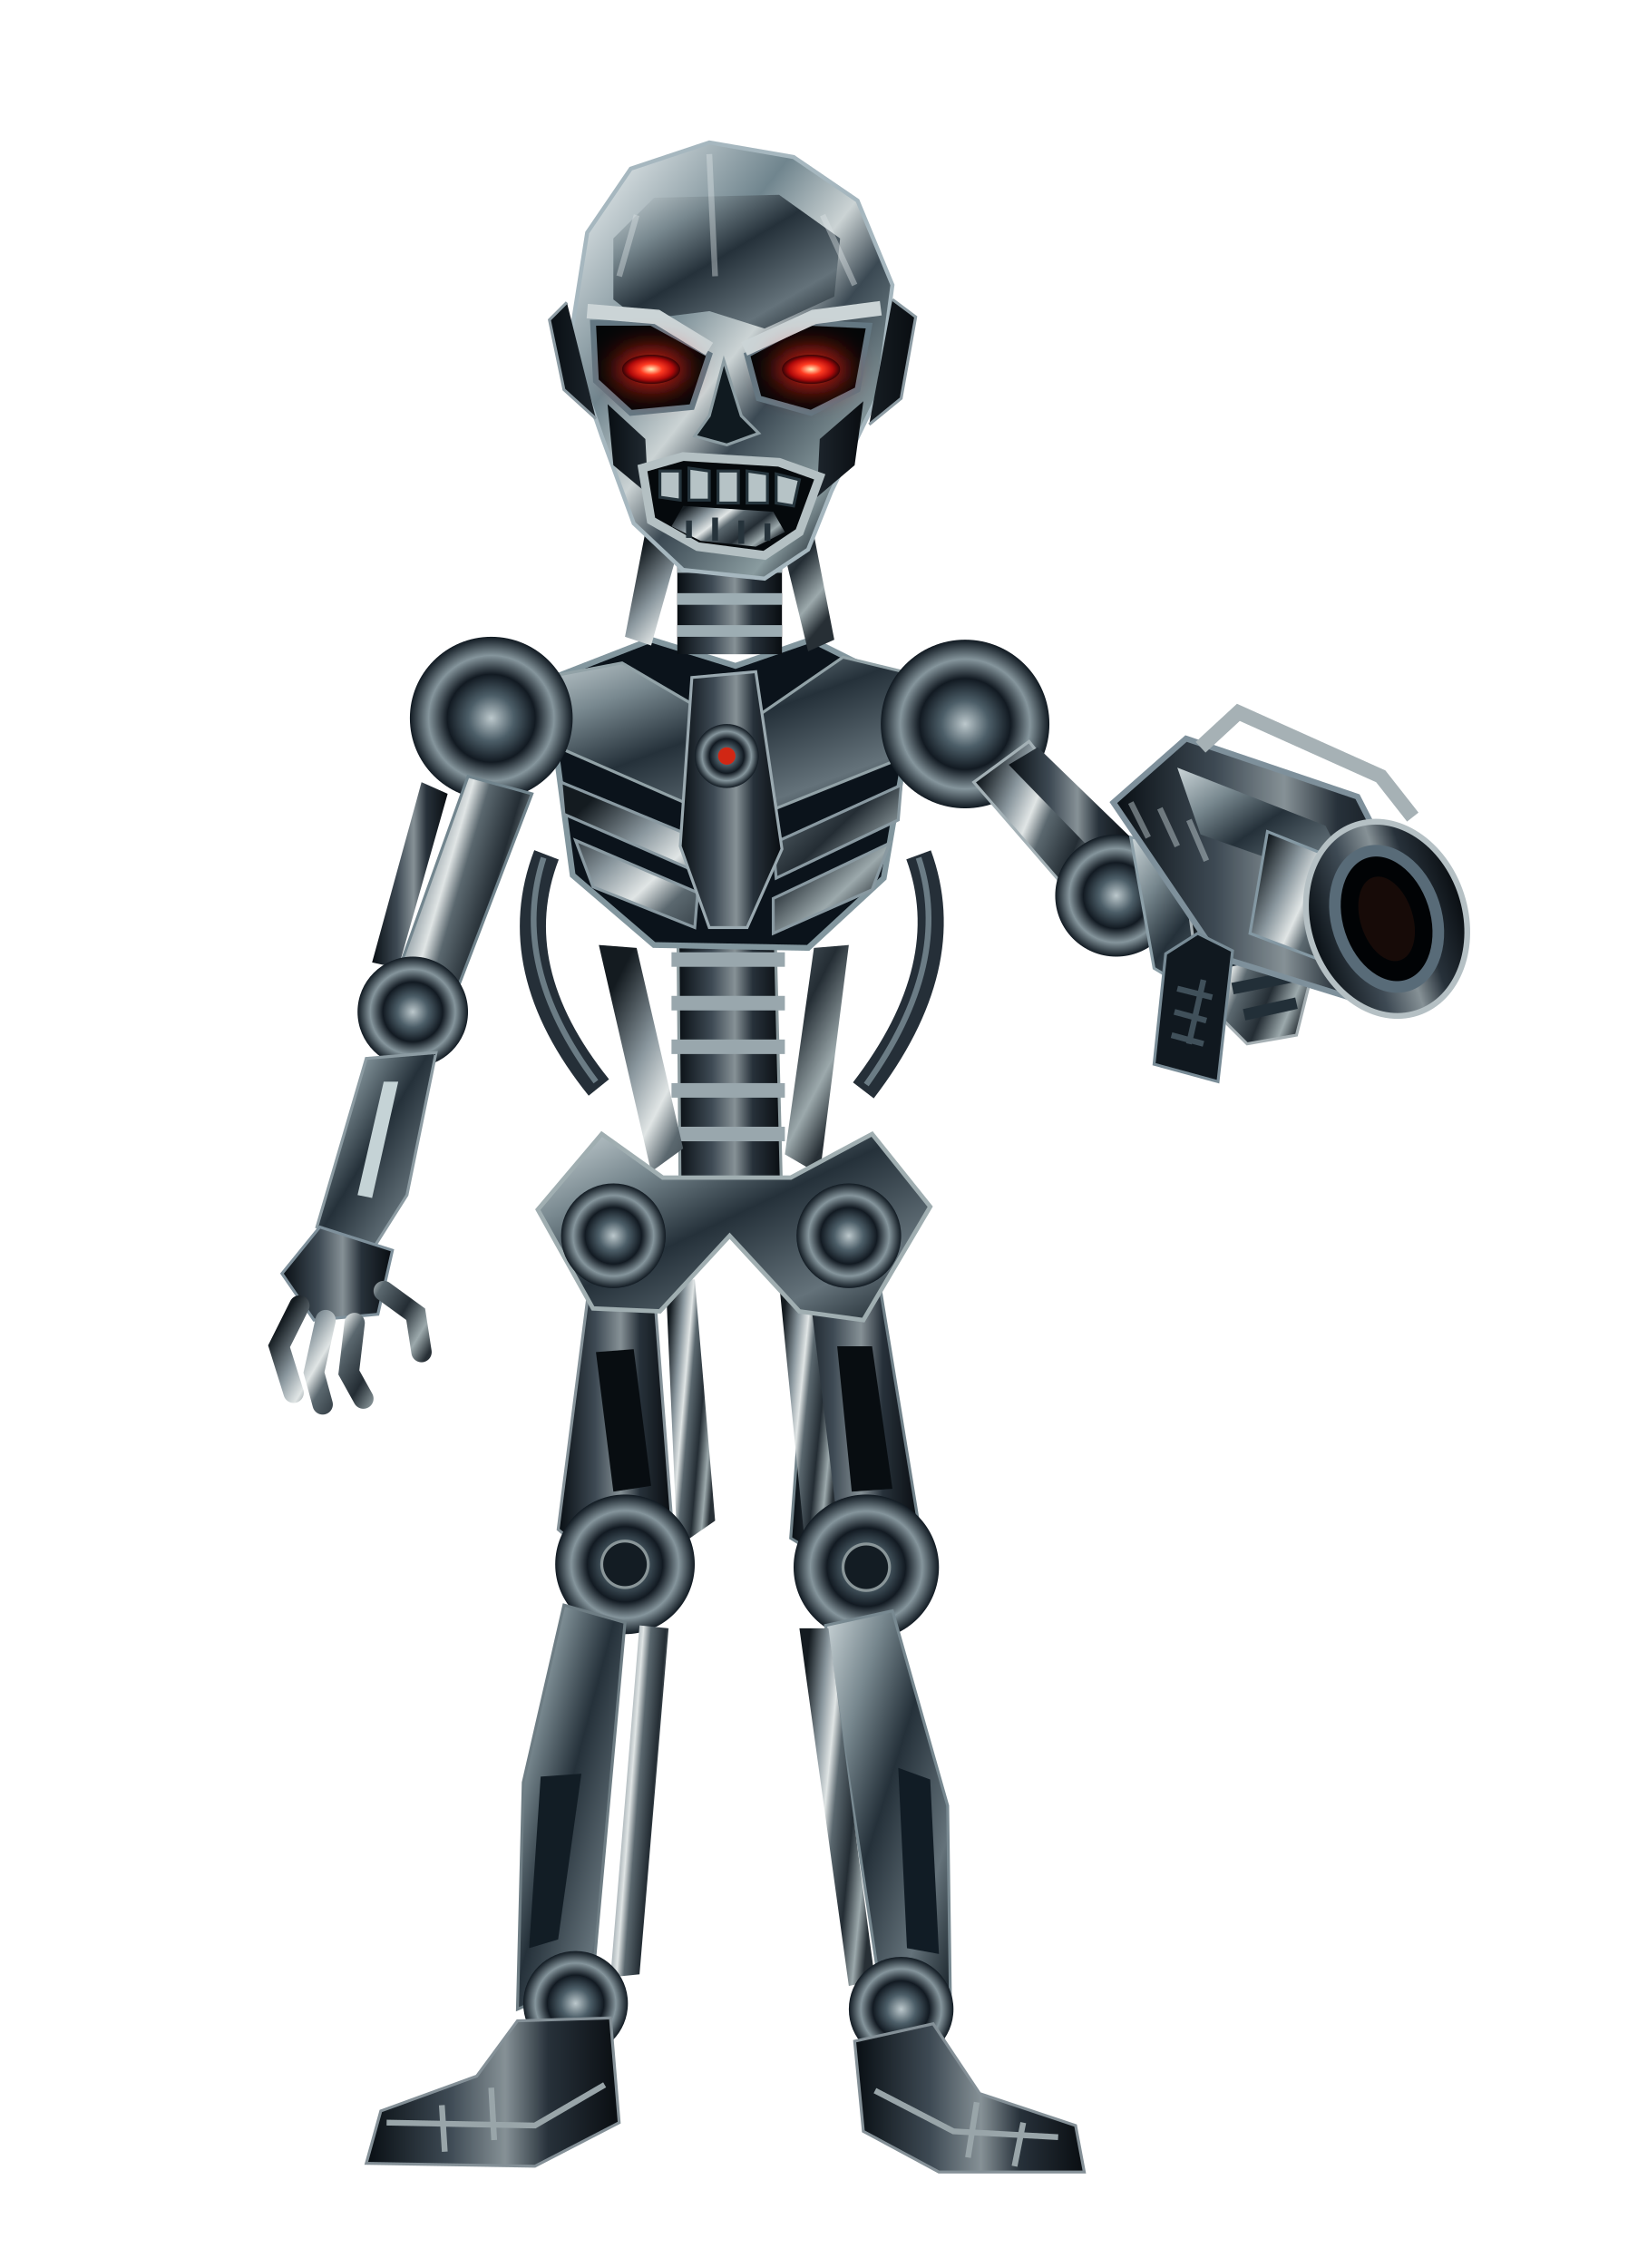
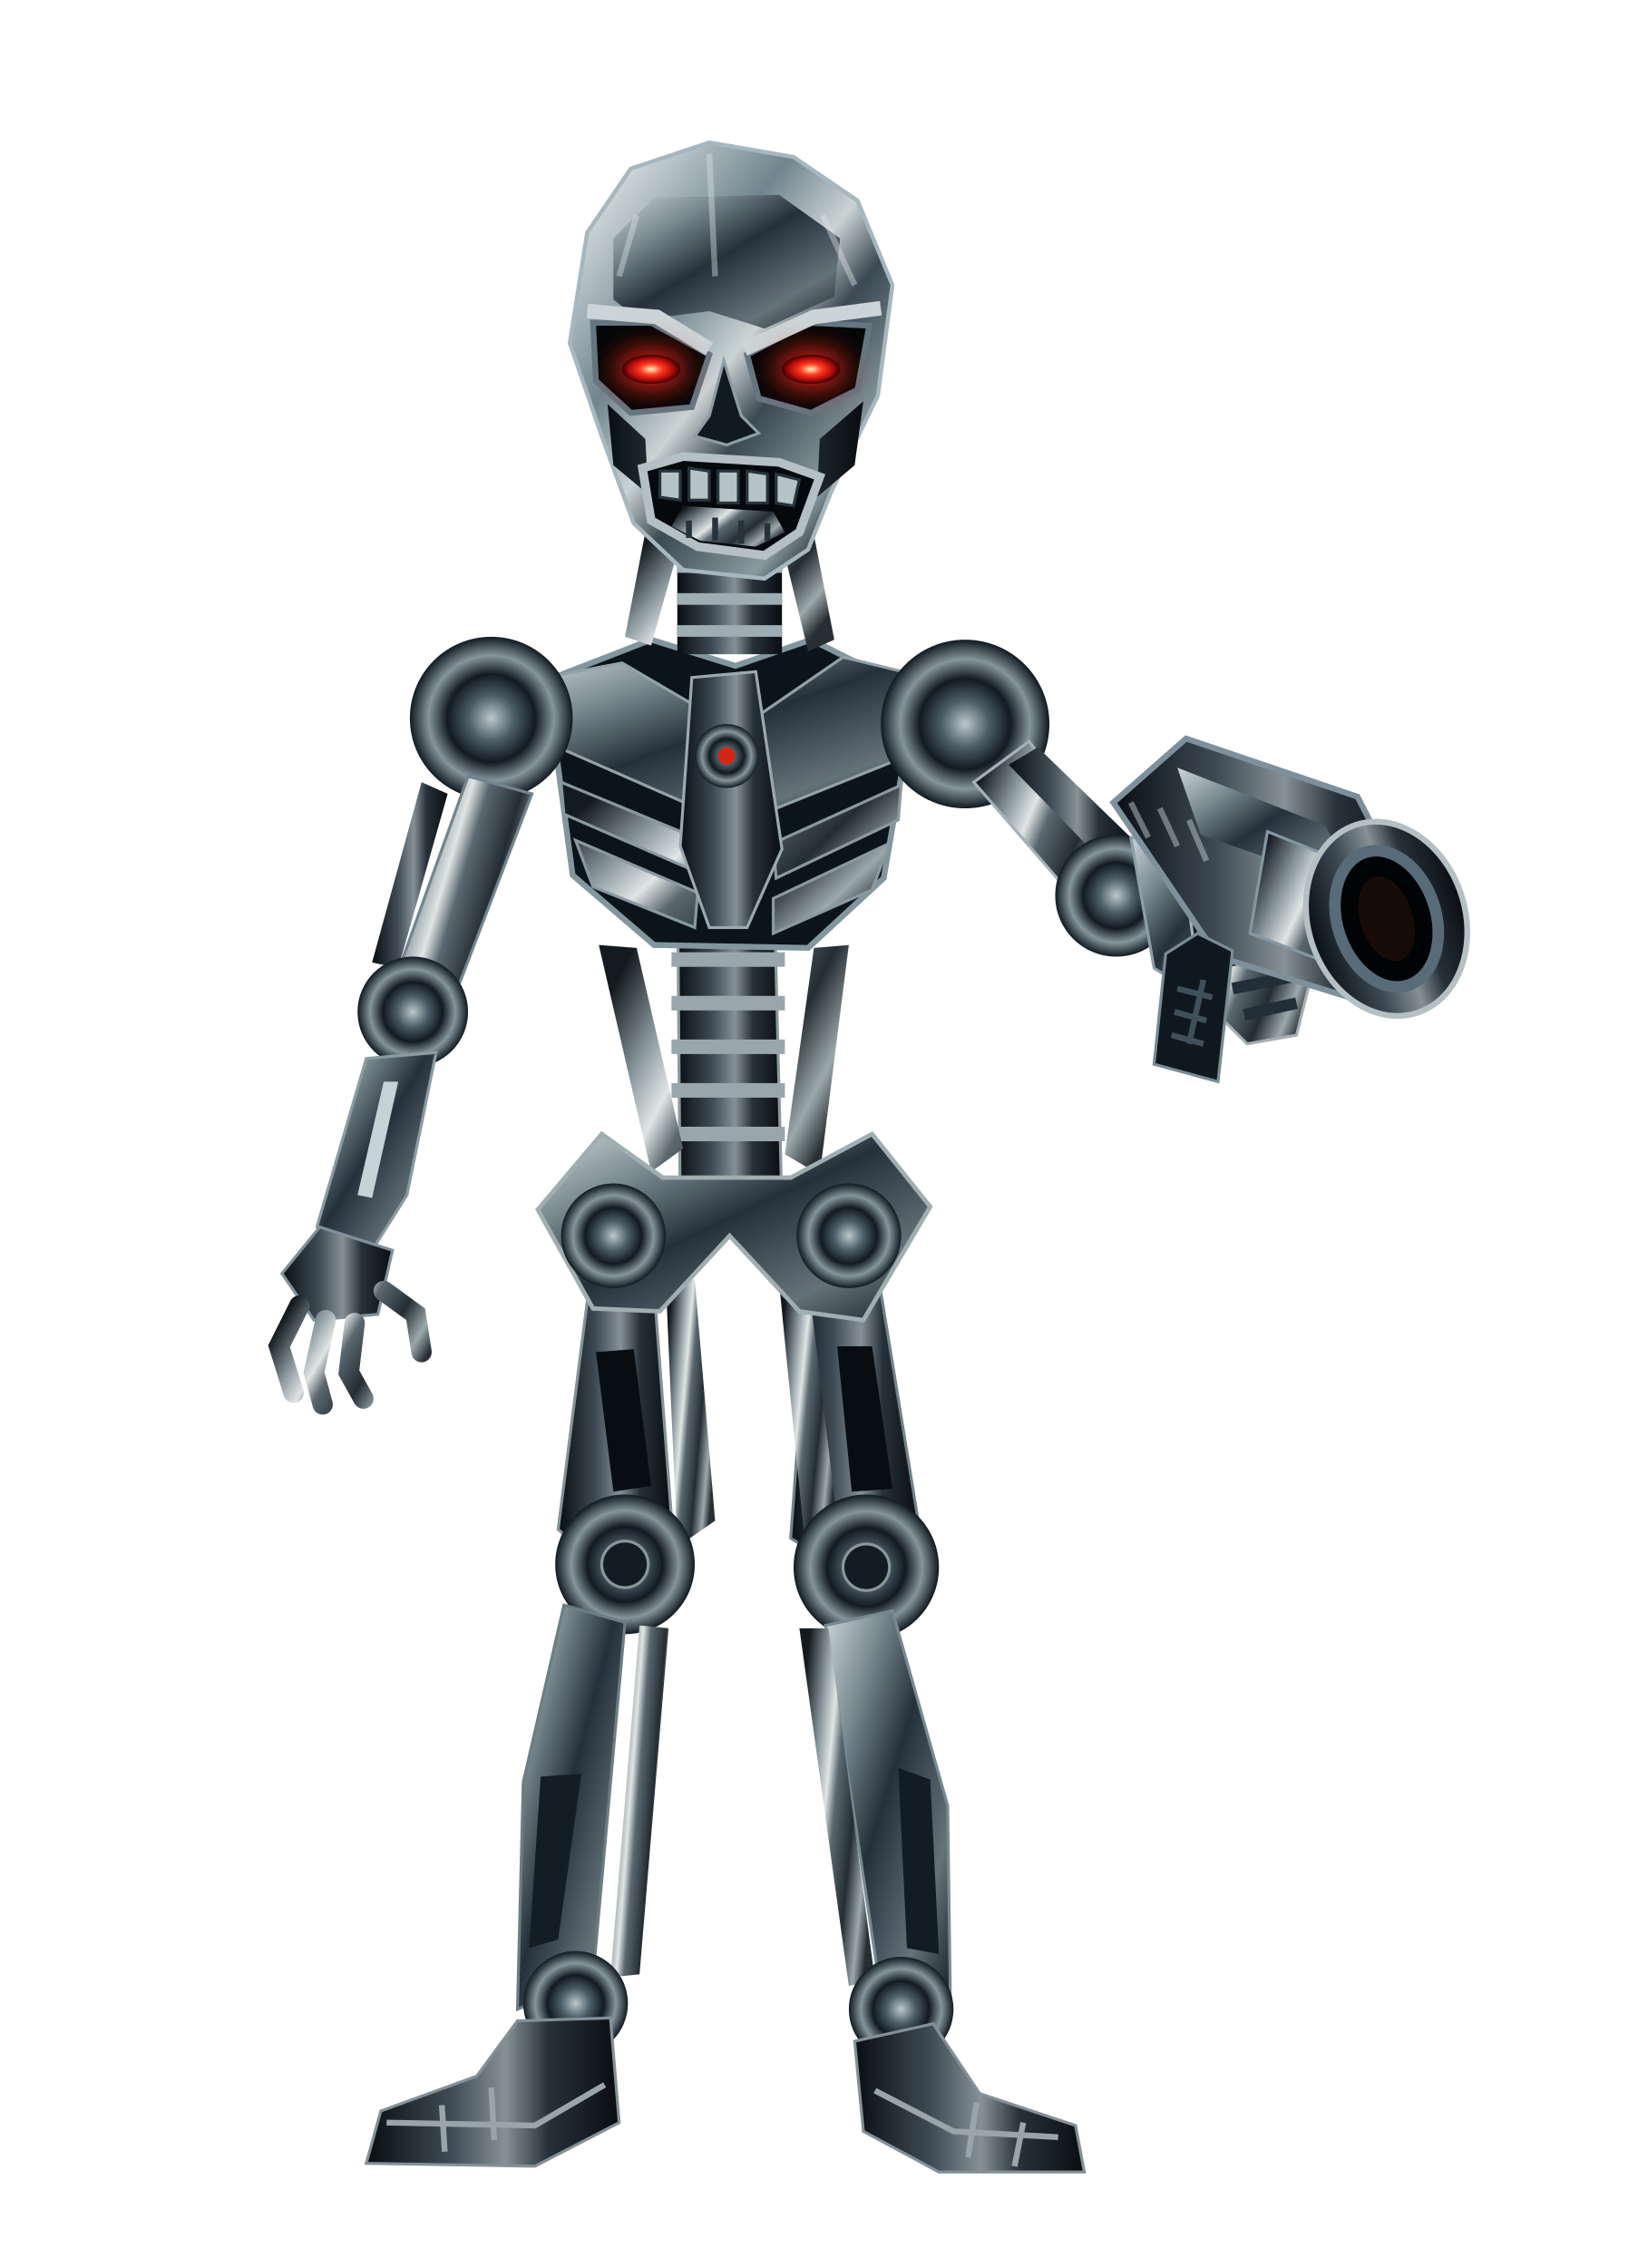
<svg xmlns="http://www.w3.org/2000/svg" viewBox="0 0 560 780" fill="none" aria-hidden="true">
  <defs>
    <linearGradient id="steel" x1=".05" y1=".2" x2="1" y2=".65">
      <stop stop-color="#141b20" />
      <stop offset=".22" stop-color="#8a979e" />
      <stop offset=".37" stop-color="#e0e5e5" />
      <stop offset=".48" stop-color="#5b686f" />
      <stop offset=".7" stop-color="#242d34" />
      <stop offset=".88" stop-color="#9ca9ac" />
      <stop offset="1" stop-color="#272f35" />
    </linearGradient>
    <linearGradient id="plate" x1="0" y1="0" x2="1" y2="1">
      <stop stop-color="#cbd5d8" />
      <stop offset=".24" stop-color="#78888f" />
      <stop offset=".47" stop-color="#25313a" />
      <stop offset=".77" stop-color="#64727a" />
      <stop offset="1" stop-color="#111b22" />
    </linearGradient>
    <linearGradient id="darkSteel">
      <stop stop-color="#080e13" />
      <stop offset=".33" stop-color="#3e4a54" />
      <stop offset=".55" stop-color="#869196" />
      <stop offset=".72" stop-color="#27313a" />
      <stop offset="1" stop-color="#090d11" />
    </linearGradient>
    <linearGradient id="skull" x1=".12" y1=".12" x2=".85" y2=".9">
      <stop stop-color="#ced7da" />
      <stop offset=".3" stop-color="#70858e" />
      <stop offset=".5" stop-color="#cbd3d4" />
      <stop offset=".64" stop-color="#3b4953" />
      <stop offset=".88" stop-color="#899b9f" />
      <stop offset="1" stop-color="#161e27" />
    </linearGradient>
    <radialGradient id="redEye">
      <stop stop-color="#fff0bd" />
      <stop offset=".17" stop-color="#ff9f78" />
      <stop offset=".38" stop-color="#ff3a21" />
      <stop offset=".75" stop-color="#b10a0a" />
      <stop offset="1" stop-color="#350305" />
    </radialGradient>
    <radialGradient id="joint">
      <stop stop-color="#bcc8cc" />
      <stop offset=".28" stop-color="#4c5e68" />
      <stop offset=".54" stop-color="#121a22" />
      <stop offset=".77" stop-color="#85959c" />
      <stop offset="1" stop-color="#111a22" />
    </radialGradient>
    <filter id="eyeGlow" x="-150%" y="-150%" width="400%" height="400%">
      <feGaussianBlur stdDeviation="5" />
    </filter>
  </defs>
  <g class="robot-leg robot-leg-left">
    <path d="M204 432 224 430 231 522 217 547 192 526Z" fill="url(#darkSteel)" stroke="#859299" />
    <path d="M229 440 239 440 246 523 233 532Z" fill="url(#steel)" />
    <path d="M205 465 218 464 224 511 211 513Z" fill="#080d11" />
    <circle cx="215" cy="538" r="24" fill="url(#joint)" />
    <circle cx="215" cy="538" r="8" fill="#131c23" stroke="#8a9699" />
    <path d="M194 552 215 558 204 680 178 691 180 613Z" fill="url(#plate)" stroke="#6e7d84" />
    <path d="M220 559 230 560 220 679 210 680Z" fill="url(#steel)" />
    <path d="M186 611 200 610 192 667 182 670Z" fill="#121d25" />
    <circle cx="198" cy="689" r="18" fill="url(#joint)" />
    <path d="M178 695 210 694 213 730 184 745 126 744 131 726 164 714Z" fill="url(#darkSteel)" stroke="#849097" />
    <path d="M133 730 184 731 208 717M152 724 153 740M169 718 170 736" stroke="#99a5a9" stroke-width="2" />
  </g>
  <g class="robot-leg robot-leg-right">
    <path d="M279 434 301 432 316 524 298 545 272 529Z" fill="url(#darkSteel)" stroke="#71828a" />
    <path d="M268 441 278 440 288 523 277 532Z" fill="url(#steel)" />
    <path d="M288 463 300 463 307 512 293 513Z" fill="#080d11" />
    <circle cx="298" cy="539" r="25" fill="url(#joint)" />
    <circle cx="298" cy="539" r="8" fill="#131c23" stroke="#8a9699" />
    <path d="M284 559 307 554 326 621 327 692 304 692Z" fill="url(#plate)" stroke="#788991" />
    <path d="M275 560 285 560 301 681 292 683Z" fill="url(#steel)" />
    <path d="M309 608 320 612 323 672 312 670Z" fill="#111c25" />
    <circle cx="310" cy="691" r="18" fill="url(#joint)" />
    <path d="M294 702 321 696 337 720 370 731 373 747 323 747 297 733Z" fill="url(#darkSteel)" stroke="#849097" />
    <path d="M301 719 328 733 364 735M336 723 333 742M352 730 349 745" stroke="#99a5a9" stroke-width="2" />
  </g>
  <path d="M233 295 266 295 269 416 234 416Z" fill="url(#darkSteel)" stroke="#8a999d" />
  <path d="M231 315H270M231 330H270M231 345H270M231 360H270M231 375H270M231 390H270" stroke="#99a7ad" stroke-width="5" />
  <path d="M206 325 219 326 235 395 224 403Z M280 326 292 325 282 404 270 397Z" fill="url(#steel)" />
  <path d="M207 390 228 405 272 405 300 390 320 415 297 454 275 451 251 425 227 451 204 450 185 416Z" fill="url(#plate)" stroke="#a0aeb1" stroke-width="1.5" />
  <circle cx="211" cy="425" r="18" fill="url(#joint)" />
  <circle cx="292" cy="425" r="18" fill="url(#joint)" />
  <path d="M188 234 224 220 253 229 279 220 315 238 304 302 278 326 225 325 197 301Z" fill="#0b131b" stroke="#82969e" stroke-width="2" />
  <path d="M182 234 214 228 243 245 240 278 192 257Z M261 246 290 226 323 234 312 260 267 278Z" fill="url(#plate)" stroke="#92a2a7" />
  <path d="M193 269 239 288 240 300 194 280Z M198 289 240 307 239 319 204 305Z M266 290 310 270 309 282 267 302Z M266 309 306 290 300 306 266 321Z" fill="url(#steel)" stroke="#8999a1" />
  <path d="M238 233 260 231 269 292 257 319 244 319 234 291Z" fill="url(#darkSteel)" stroke="#9aa9b0" />
  <circle cx="250" cy="260" r="11" fill="url(#joint)" />
  <circle cx="250" cy="260" r="3" fill="#d12714" />
-   <path d="M188 294Q173 333 206 374M316 294Q330 332 297 375" stroke="#252f38" stroke-width="9" />
-   <path d="M187 295Q175 332 205 372M316 295Q328 331 298 373" stroke="#6b7c85" stroke-width="2" />
  <g class="robot-arm-left">
    <circle cx="169" cy="247" r="28" fill="url(#joint)" />
    <path d="M161 267 183 273 157 341 137 334Z" fill="url(#steel)" stroke="#72858e" />
    <path d="M145 269 154 273 137 333 128 331Z" fill="url(#darkSteel)" />
    <circle cx="142" cy="348" r="19" fill="url(#joint)" />
    <path d="M126 364 150 362 140 411 128 430 109 422Z" fill="url(#plate)" stroke="#8c9ba2" />
    <path d="M132 372 137 372 128 412 123 411Z" fill="#c5d3d6" />
    <path d="M110 422 135 430 130 452 108 454 97 438Z" fill="url(#darkSteel)" stroke="#7e909b" />
    <path d="M103 449 96 463 101 479M112 454 108 472 111 483M122 455 120 472 125 481M132 444 143 452 145 465" stroke="url(#steel)" stroke-width="7" stroke-linecap="round" />
  </g>
  <path d="M233 185 269 185 269 225 233 225Z" fill="url(#darkSteel)" />
  <path d="M233 195H269M233 206H269M233 217H269" stroke="#9dadb3" stroke-width="4" />
  <path d="M222 183 233 190 224 222 215 219Z M270 191 280 184 287 220 278 224Z" fill="url(#steel)" />
  <path d="M202 80 217 58 244 49 273 54 295 69 307 98 302 136 286 169 278 189 263 199 235 196 218 180 207 150 196 118Z" fill="url(#skull)" stroke="#a6b7bf" stroke-width="1.4" />
  <path d="M211 82 225 68 268 67 289 82 287 102 263 113 244 107 220 110 211 103Z" fill="url(#plate)" />
  <path d="M244 53 246 95M219 74 213 95M283 74 294 98" stroke="#dce3e4" stroke-opacity=".42" stroke-width="2" />
  <path d="M204 111 224 111 244 122 238 140 217 142 205 131Z M257 122 278 111 299 112 295 134 279 142 261 137Z" fill="#030607" stroke="#637782" stroke-width="2" />
  <path d="M202 107 226 109 244 120M256 120 280 109 303 106" stroke="#cbd4d6" stroke-width="5" />
  <g filter="url(#eyeGlow)" fill="#ff2719">
    <ellipse cx="224" cy="127" rx="12" ry="6" />
    <ellipse cx="279" cy="127" rx="12" ry="6" />
  </g>
  <ellipse cx="224" cy="127" rx="10" ry="5" fill="url(#redEye)" />
  <ellipse cx="279" cy="127" rx="10" ry="5" fill="url(#redEye)" />
  <path d="M249 124 244 143 239 150 250 153 261 149 255 143Z" fill="#101a20" stroke="#8d9da3" />
  <path d="M209 139 222 151 223 170 211 160Z M282 151 297 138 294 160 281 171Z" fill="url(#darkSteel)" />
  <path d="M221 161 235 157 268 159 282 164 275 183 263 191 240 188 224 179Z" fill="#05090c" stroke="#b4c0c3" stroke-width="3" />
  <path d="M227 162 234 162 234 172 227 171Z M237 161 244 162 244 172 237 172Z M247 162 254 162 254 173 247 173Z M257 162 264 163 264 173 257 173Z M267 163 275 165 273 174 267 173Z" fill="#b6c3c6" stroke="#25343c" />
  <path d="M231 181 235 174 266 176 270 183 260 188 241 186Z" fill="url(#steel)" />
  <path d="M237 179V185M246 178V186M255 179V187M264 180V186" stroke="#26333b" stroke-width="2" />
-   <path d="M195 104 189 110 194 134 205 144M307 103 315 109 310 137 299 146" fill="url(#darkSteel)" stroke="#8d9ca4" />
  <g class="robot-gun-arm">
    <circle cx="332" cy="249" r="29" fill="url(#joint)" />
    <path d="M335 269 354 255 387 297 374 314Z" fill="url(#steel)" stroke="#a4b1b6" />
    <path d="M347 263 357 257 390 289 382 299Z" fill="url(#darkSteel)" />
    <circle cx="384" cy="308" r="21" fill="url(#joint)" />
    <path d="M389 288 409 290 432 321 417 345 397 333Z" fill="url(#plate)" stroke="#8c9fa8" />
    <path d="M409 312 436 309 452 332 446 356 429 359 413 343Z" fill="url(#steel)" stroke="#a6b0b4" />
    <path d="M421 331 438 327M424 340 444 336M428 349 446 345" stroke="#222f38" stroke-width="4" />
    <path d="M383 276 408 254 467 274 490 319 477 347 419 329Z" fill="url(#darkSteel)" stroke="#7e909b" stroke-width="2" />
    <path d="M412 321 424 327 419 372 397 366 401 328Z" fill="#10181f" stroke="#788b96" />
    <path d="M414 337 409 359M405 340 417 343M404 348 415 351M403 356 414 359" stroke="#40505a" stroke-width="2" />
    <path d="M405 264 456 284 467 306 413 287Z" fill="url(#plate)" />
-     <path d="M413 257 426 245 475 267 486 281" stroke="#a6b1b5" stroke-width="5" />
    <path d="M436 286 481 304 475 338 430 321Z" fill="url(#steel)" stroke="#8498a3" />
    <ellipse cx="477" cy="316" rx="27" ry="34" transform="rotate(-18 477 316)" fill="url(#darkSteel)" stroke="#b5c0c4" stroke-width="2" />
    <ellipse cx="477" cy="316" rx="17" ry="24" transform="rotate(-18 477 316)" fill="#010305" stroke="#586b78" stroke-width="4" />
    <ellipse cx="477" cy="316" rx="9" ry="15" transform="rotate(-18 477 316)" fill="#170b08" />
    <path d="M389 276 395 288M399 278 405 291M409 282 415 296" stroke="#bcc8cd" stroke-opacity=".5" stroke-width="2" />
  </g>
</svg>
